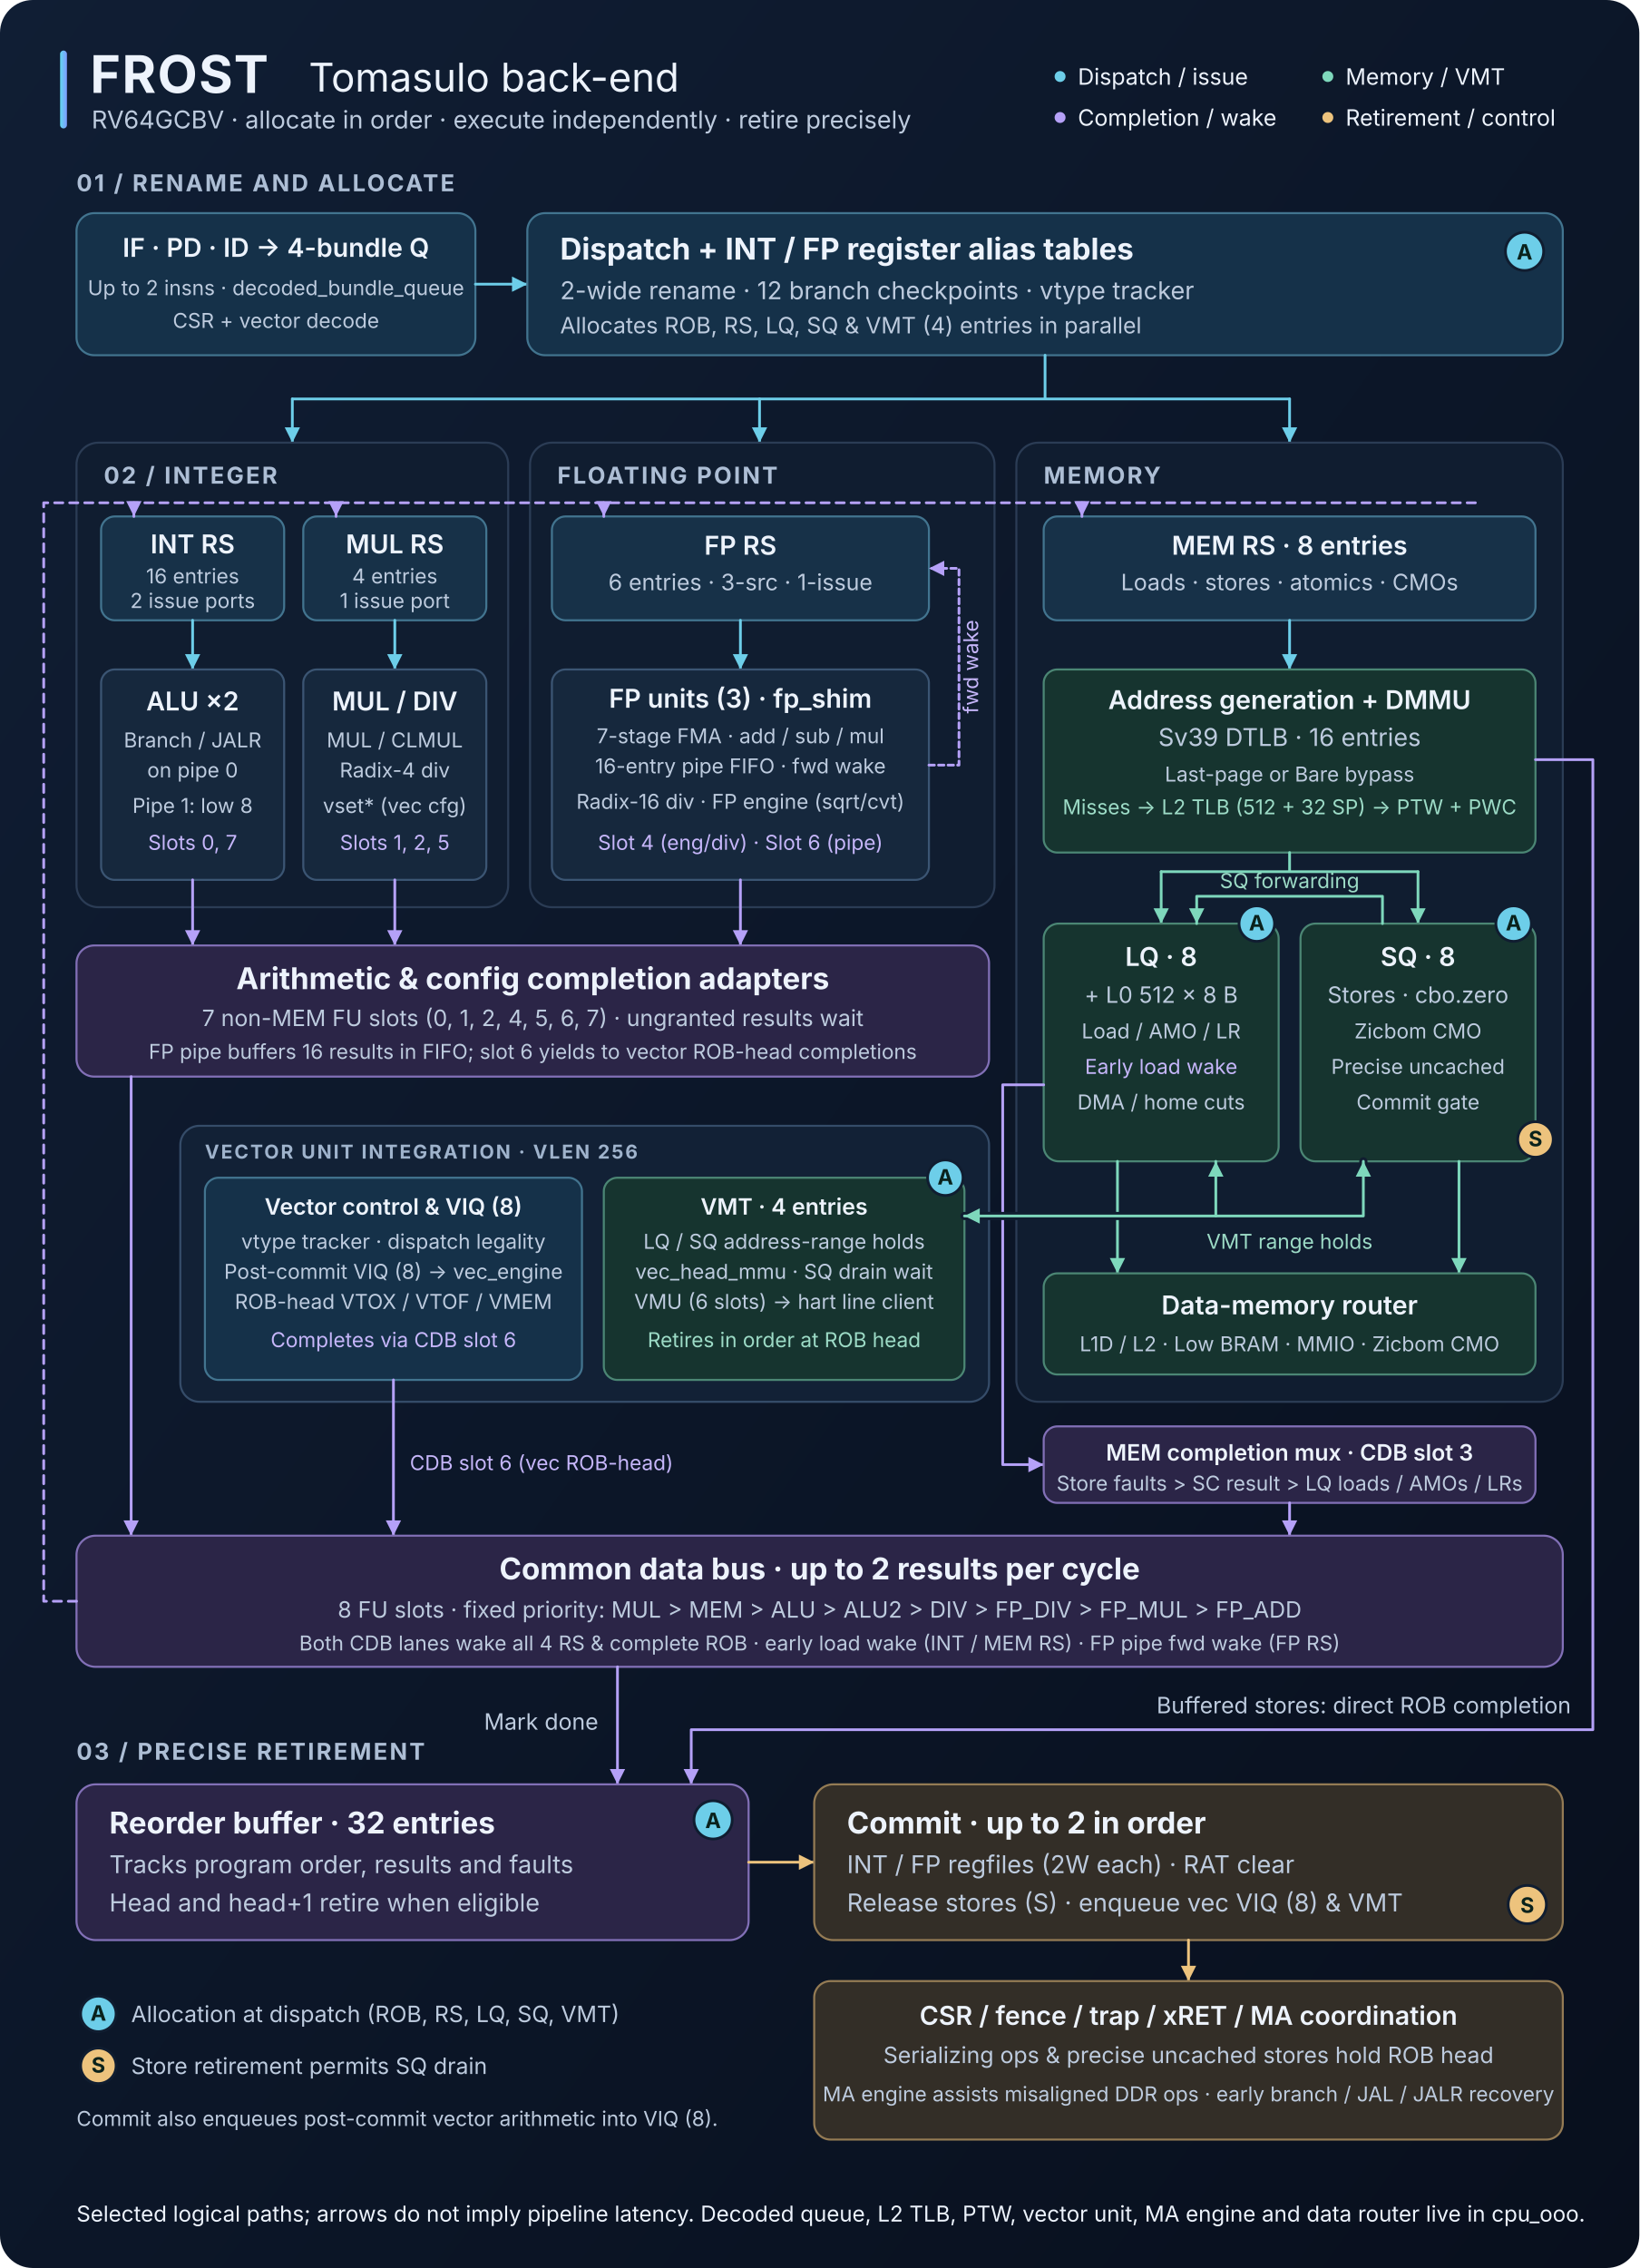
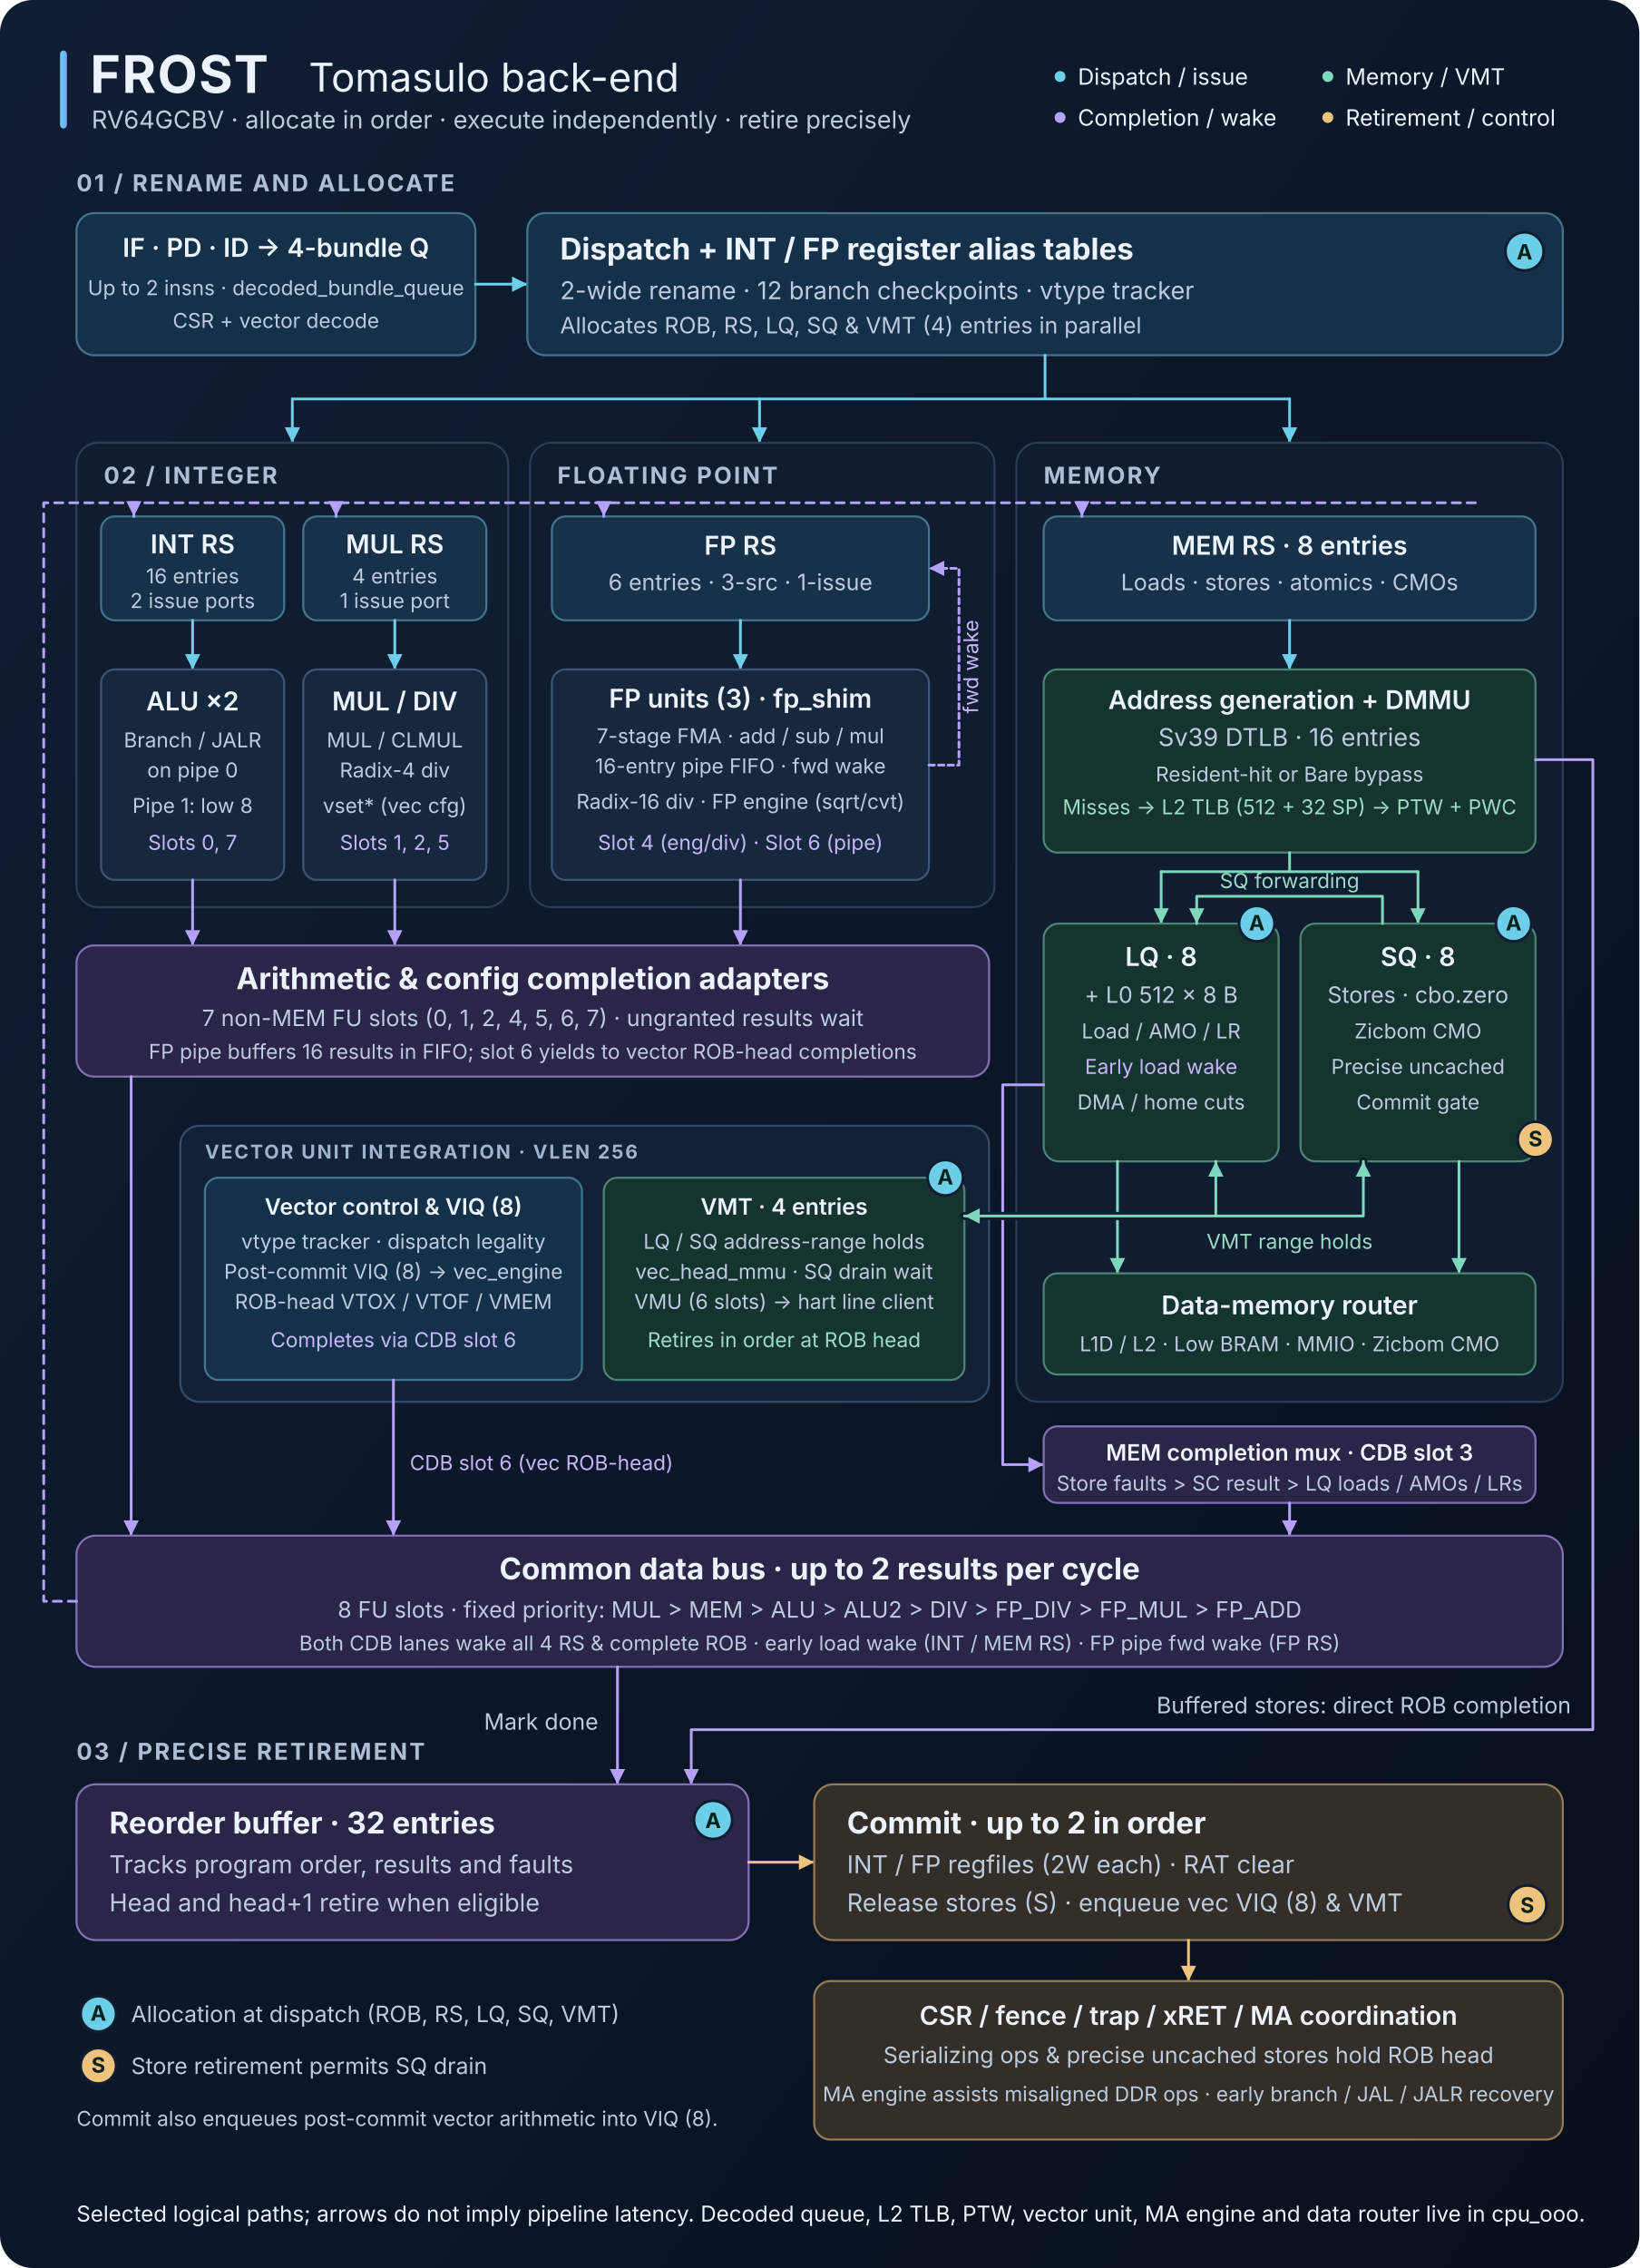
<svg xmlns="http://www.w3.org/2000/svg" width="1200" height="1660" viewBox="0 0 1200 1660" role="img" aria-labelledby="title desc">
  <defs>
    <linearGradient id="background" x2="1" y2="1">
      <stop stop-color="#101e34" />
      <stop offset="1" stop-color="#080f1d" />
    </linearGradient>
    <linearGradient id="header-accent">
      <stop stop-color="#62d8ef" />
      <stop offset="1" stop-color="#7f9cff" />
    </linearGradient>
    <marker id="flow-arrow" viewBox="0 0 10 10" refX="9" refY="5" markerWidth="7" markerHeight="7" orient="auto-start-reverse">
      <path d="M 1 1 L 9 5 L 1 9 Z" fill="#6dcee9" />
    </marker>
    <marker id="result-arrow" viewBox="0 0 10 10" refX="9" refY="5" markerWidth="7" markerHeight="7" orient="auto-start-reverse">
      <path d="M 1 1 L 9 5 L 1 9 Z" fill="#b5a1f8" />
    </marker>
    <marker id="commit-arrow" viewBox="0 0 10 10" refX="9" refY="5" markerWidth="7" markerHeight="7" orient="auto-start-reverse">
      <path d="M 1 1 L 9 5 L 1 9 Z" fill="#edc37d" />
    </marker>
    <marker id="memory-arrow" viewBox="0 0 10 10" refX="9" refY="5" markerWidth="7" markerHeight="7" orient="auto-start-reverse">
      <path d="M 1 1 L 9 5 L 1 9 Z" fill="#7ed8bc" />
    </marker>
    <style>
      text { font-family: -apple-system, BlinkMacSystemFont, "Segoe UI", sans-serif; fill: #edf3fc; }
      .heading { font-size: 22px; font-weight: 650; }
      .label { font-size: 19px; font-weight: 600; }
      .sublabel { font-size: 16.5px; font-weight: 600; }
      .body { font-size: 18px; fill: #bdcbde; }
      .small { font-size: 16.5px; fill: #bdcbde; }
      .xs { font-size: 15px; fill: #bdcbde; }
      .section { font-size: 17px; font-weight: 650; letter-spacing: 1.5px; fill: #adbed5; }
      .subsec { font-size: 14px; font-weight: 650; letter-spacing: 1.3px; fill: #9fb3cc; }
      .center { text-anchor: middle; }
      .panel { fill: #101d30; stroke: #2b3c55; stroke-width: 1.5; }
      .subpanel { fill: #122136; stroke: #354c69; stroke-width: 1.5; }
      .front { fill: #153149; stroke: #42748f; stroke-width: 1.5; }
      .station { fill: #173148; stroke: #42748f; stroke-width: 1.5; }
      .execution { fill: #16283d; stroke: #3b5573; stroke-width: 1.5; }
      .result { fill: #2b2547; stroke: #8270b7; stroke-width: 1.5; }
      .retire { fill: #332e27; stroke: #947b54; stroke-width: 1.5; }
      .memory { fill: #16342f; stroke: #4b8674; stroke-width: 1.5; }
      .flow, .broadcast, .commit, .memlink { fill: none; stroke-width: 2; stroke-linejoin: round; stroke-linecap: round; }
      .flow { stroke: #6dcee9; }
      .broadcast { stroke: #b5a1f8; }
      .commit { stroke: #edc37d; }
      .memlink { stroke: #7ed8bc; }
      .halo { fill: none; stroke: #101d30; stroke-width: 6; stroke-linejoin: round; stroke-linecap: round; }
      .allocation { fill: #6dcee9; stroke: #101d30; stroke-width: 2; }
      .release { fill: #edc37d; stroke: #101d30; stroke-width: 2; }
      .badge-text { font-size: 15.5px; font-weight: 750; fill: #0a221c; text-anchor: middle; }
      .accent-violet { fill: #c6b6fa; }
      .accent-mint { fill: #9cdbc6; }
    </style>
  </defs>
  <rect width="1200" height="1660" rx="24" fill="url(#background)" />
  <rect x="44" y="37" width="5" height="57" rx="2.5" fill="url(#header-accent)" />
  <text x="66" y="68" font-size="38" font-weight="750" letter-spacing="1">FROST</text>
  <text x="226" y="67" font-size="29" fill="#cbd8eb">Tomasulo back-end</text>
  <text x="67" y="94" class="body">RV64GCBV · allocate in order · execute independently · retire precisely</text>
  <g class="small">
    <circle cx="776" cy="56" r="4" fill="#6dcee9" />
    <text x="789" y="62">Dispatch / issue</text>
    <circle cx="972" cy="56" r="4" fill="#7ed8bc" />
    <text x="985" y="62">Memory / VMT</text>
    <circle cx="776" cy="86" r="4" fill="#b5a1f8" />
    <text x="789" y="92">Completion / wake</text>
    <circle cx="972" cy="86" r="4" fill="#edc37d" />
    <text x="985" y="92">Retirement / control</text>
  </g>
  <text x="56" y="140" class="section">01 / RENAME AND ALLOCATE</text>
  <rect x="56" y="156" width="292" height="104" rx="13" class="front" />
  <text x="202" y="188" class="label center">IF · PD · ID → 4-bundle Q</text>
  <text x="202" y="216" class="xs center">Up to 2 insns · decoded_bundle_queue</text>
  <text x="202" y="240" class="xs center">CSR + vector decode</text>
  <path d="M 348 208 H 386" class="flow" marker-end="url(#flow-arrow)" />
  <rect x="386" y="156" width="758" height="104" rx="13" class="front" />
  <text x="410" y="190" class="heading">Dispatch + INT / FP register alias tables</text>
  <text x="410" y="219" class="body">2-wide rename · 12 branch checkpoints · vtype tracker</text>
  <text x="410" y="244" class="small">Allocates ROB, RS, LQ, SQ &amp; VMT (4) entries in parallel</text>
  <circle cx="1116" cy="184" r="14" class="allocation" />
  <text x="1116" y="190" class="badge-text">A</text>
  <path d="M 765 260 V 292 H 214 M 765 292 H 944" class="flow" />
  <g class="flow" marker-end="url(#flow-arrow)">
    <path d="M 214 292 V 324" />
    <path d="M 556 292 V 324" />
    <path d="M 944 292 V 324" />
  </g>
  <rect x="56" y="324" width="316" height="340" rx="16" class="panel" />
  <rect x="388" y="324" width="340" height="340" rx="16" class="panel" />
  <rect x="744" y="324" width="400" height="702" rx="16" class="panel" />
  <text x="76" y="354" class="section">02 / INTEGER</text>
  <text x="408" y="354" class="section">FLOATING POINT</text>
  <text x="764" y="354" class="section">MEMORY</text>
  <g id="stations" class="center">
    <rect x="74" y="378" width="134" height="76" rx="10" class="station" />
    <text x="141" y="405" class="label">INT RS</text>
    <text x="141" y="427" class="xs">16 entries</text>
    <text x="141" y="445" class="xs">2 issue ports</text>
    <rect x="222" y="378" width="134" height="76" rx="10" class="station" />
    <text x="289" y="405" class="label">MUL RS</text>
    <text x="289" y="427" class="xs">4 entries</text>
    <text x="289" y="445" class="xs">1 issue port</text>
    <rect x="404" y="378" width="276" height="76" rx="10" class="station" />
    <text x="542" y="406" class="label">FP RS</text>
    <text x="542" y="432" class="small">6 entries · 3-src · 1-issue</text>
    <rect x="764" y="378" width="360" height="76" rx="10" class="station" />
    <text x="944" y="406" class="label">MEM RS · 8 entries</text>
    <text x="944" y="432" class="small">Loads · stores · atomics · CMOs</text>
  </g>
  <g class="flow" marker-end="url(#flow-arrow)">
    <path d="M 141 454 V 490" />
    <path d="M 289 454 V 490" />
    <path d="M 542 454 V 490" />
    <path d="M 944 454 V 490" />
  </g>
  <g id="exec-units" class="center">
    <rect x="74" y="490" width="134" height="154" rx="10" class="execution" />
    <text x="141" y="520" class="label">ALU ×2</text>
    <text x="141" y="547" class="xs">Branch / JALR</text>
    <text x="141" y="569" class="xs">on pipe 0</text>
    <text x="141" y="595" class="xs">Pipe 1: low 8</text>
    <text x="141" y="622" class="xs accent-violet">Slots 0, 7</text>
    <rect x="222" y="490" width="134" height="154" rx="10" class="execution" />
    <text x="289" y="520" class="label">MUL / DIV</text>
    <text x="289" y="547" class="xs">MUL / CLMUL</text>
    <text x="289" y="569" class="xs">Radix-4 div</text>
    <text x="289" y="595" class="xs">vset* (vec cfg)</text>
    <text x="289" y="622" class="xs accent-violet">Slots 1, 2, 5</text>
    <rect x="404" y="490" width="276" height="154" rx="10" class="execution" />
    <text x="542" y="518" class="label">FP units (3) · fp_shim</text>
    <text x="542" y="544" class="xs">7-stage FMA · add / sub / mul</text>
    <text x="542" y="566" class="xs">16-entry pipe FIFO · fwd wake</text>
    <text x="542" y="592" class="xs">Radix-16 div · FP engine (sqrt/cvt)</text>
    <text x="542" y="622" class="xs accent-violet">Slot 4 (eng/div) · Slot 6 (pipe)</text>
    <rect x="764" y="490" width="360" height="134" rx="10" class="memory" />
    <text x="944" y="519" class="label">Address generation + DMMU</text>
    <text x="944" y="546" class="body">Sv39 DTLB · 16 entries</text>
-     <text x="944" y="572" class="xs">Last-page or Bare bypass</text>
+     <text x="944" y="572" class="xs">Resident-hit or Bare bypass</text>
    <text x="944" y="596" class="xs accent-mint">Misses → L2 TLB (512 + 32 SP) → PTW + PWC</text>
  </g>
  <path d="M 680 560 H 702 V 416 H 680" class="broadcast" stroke-dasharray="4 3" marker-end="url(#result-arrow)" />
  <text x="716" y="488" class="xs accent-violet center" transform="rotate(-90 716 488)">fwd wake</text>
  <g class="broadcast" marker-end="url(#result-arrow)">
    <path d="M 141 644 V 692" />
    <path d="M 289 644 V 692" />
    <path d="M 542 644 V 692" />
  </g>
  <rect x="56" y="692" width="668" height="96" rx="13" class="result" />
  <text x="390" y="724" class="heading center">Arithmetic &amp; config completion adapters</text>
  <text x="390" y="751" class="small center">7 non-MEM FU slots (0, 1, 2, 4, 5, 6, 7) · ungranted results wait</text>
  <text x="390" y="775" class="xs center">FP pipe buffers 16 results in FIFO; slot 6 yields to vector ROB-head completions</text>
  <path d="M 96 788 V 1124" class="broadcast" marker-end="url(#result-arrow)" />
  <rect x="132" y="824" width="592" height="202" rx="14" class="subpanel" />
  <text x="150" y="848" class="subsec">VECTOR UNIT INTEGRATION · VLEN 256</text>
  <g id="vec-integration" class="center">
    <rect x="150" y="862" width="276" height="148" rx="10" class="front" />
    <text x="288" y="889" class="sublabel">Vector control &amp; VIQ (8)</text>
    <text x="288" y="914" class="xs">vtype tracker · dispatch legality</text>
    <text x="288" y="936" class="xs">Post-commit VIQ (8) → vec_engine</text>
    <text x="288" y="958" class="xs">ROB-head VTOX / VTOF / VMEM</text>
    <text x="288" y="986" class="xs accent-violet">Completes via CDB slot 6</text>
    <rect x="442" y="862" width="264" height="148" rx="10" class="memory" />
    <text x="574" y="889" class="sublabel">VMT · 4 entries</text>
    <text x="574" y="914" class="xs">LQ / SQ address-range holds</text>
    <text x="574" y="936" class="xs">vec_head_mmu · SQ drain wait</text>
    <text x="574" y="958" class="xs">VMU (6 slots) → hart line client</text>
    <text x="574" y="986" class="xs accent-mint">Retires in order at ROB head</text>
    <circle cx="692" cy="862" r="13" class="allocation" />
    <text x="692" y="867" class="badge-text">A</text>
  </g>
  <path d="M 288 1010 V 1124" class="broadcast" marker-end="url(#result-arrow)" />
  <text x="300" y="1076" class="xs accent-violet">CDB slot 6 (vec ROB-head)</text>
  <path d="M 944 624 V 638 H 850 M 944 638 H 1038" class="memlink" />
  <g class="memlink" marker-end="url(#memory-arrow)">
    <path d="M 850 638 V 676" />
    <path d="M 1038 638 V 676" />
  </g>
  <g id="mem-queues" class="center">
    <rect x="764" y="676" width="172" height="174" rx="11" class="memory" />
    <text x="850" y="707" class="label">LQ · 8</text>
    <text x="850" y="734" class="small">+ L0 512 × 8 B</text>
    <text x="850" y="760" class="xs">Load / AMO / LR</text>
    <text x="850" y="786" class="xs accent-violet">Early load wake</text>
    <text x="850" y="812" class="xs">DMA / home cuts</text>
    <circle cx="920" cy="676" r="13" class="allocation" />
    <text x="920" y="681" class="badge-text">A</text>
    <rect x="952" y="676" width="172" height="174" rx="11" class="memory" />
    <text x="1038" y="707" class="label">SQ · 8</text>
    <text x="1038" y="734" class="small">Stores · cbo.zero</text>
    <text x="1038" y="760" class="xs">Zicbom CMO</text>
    <text x="1038" y="786" class="xs">Precise uncached</text>
    <text x="1038" y="812" class="xs">Commit gate</text>
    <circle cx="1108" cy="676" r="13" class="allocation" />
    <text x="1108" y="681" class="badge-text">A</text>
    <circle cx="1124" cy="834" r="13" class="release" />
    <text x="1124" y="839" class="badge-text">S</text>
  </g>
  <path d="M 1012 676 V 656 H 876 V 676" class="memlink" marker-end="url(#memory-arrow)" />
  <text x="944" y="650" class="xs center accent-mint">SQ forwarding</text>
  <g class="memlink" marker-end="url(#memory-arrow)">
    <path d="M 818 850 V 932" />
    <path d="M 1068 850 V 932" />
  </g>
  <path d="M 764 794 H 734 V 1072 H 764" class="broadcast" marker-end="url(#result-arrow)" />
  <path d="M 706 890 H 998 V 850" class="halo" />
  <path d="M 706 890 H 998 V 850" class="memlink" marker-start="url(#memory-arrow)" marker-end="url(#memory-arrow)" />
  <path d="M 890 890 V 850" class="memlink" marker-end="url(#memory-arrow)" />
  <text x="944" y="914" class="xs center accent-mint">VMT range holds</text>
  <rect x="764" y="932" width="360" height="74" rx="10" class="memory" />
  <text x="944" y="962" class="label center">Data-memory router</text>
  <text x="944" y="989" class="xs center">L1D / L2 · Low BRAM · MMIO · Zicbom CMO</text>
  <rect x="764" y="1044" width="360" height="56" rx="10" class="result" />
  <text x="944" y="1069" class="sublabel center">MEM completion mux · CDB slot 3</text>
  <text x="944" y="1091" class="xs center">Store faults &gt; SC result &gt; LQ loads / AMOs / LRs</text>
  <path d="M 944 1100 V 1124" class="broadcast" marker-end="url(#result-arrow)" />
  <path d="M 1124 556 H 1166 V 1266 H 506 V 1306" class="broadcast" marker-end="url(#result-arrow)" />
  <text x="1150" y="1254" class="small" text-anchor="end">Buffered stores: direct ROB completion</text>
  <rect x="56" y="1124" width="1088" height="96" rx="14" class="result" />
  <text x="600" y="1156" class="heading center">Common data bus · up to 2 results per cycle</text>
  <text x="600" y="1184" class="small center">8 FU slots · fixed priority: MUL &gt; MEM &gt; ALU &gt; ALU2 &gt; DIV &gt; FP_DIV &gt; FP_MUL &gt; FP_ADD</text>
  <text x="600" y="1208" class="xs center">Both CDB lanes wake all 4 RS &amp; complete ROB · early load wake (INT / MEM RS) · FP pipe fwd wake (FP RS)</text>
  <path d="M 56 1172 H 32 V 368 H 1080" class="broadcast" stroke-dasharray="6 5" />
  <g class="broadcast" marker-end="url(#result-arrow)">
    <path d="M 98 368 V 378" />
    <path d="M 246 368 V 378" />
    <path d="M 442 368 V 378" />
    <path d="M 792 368 V 378" />
  </g>
  <path d="M 452 1220 V 1306" class="broadcast" marker-end="url(#result-arrow)" />
  <text x="438" y="1266" class="small" text-anchor="end">Mark done</text>
  <text x="56" y="1288" class="section">03 / PRECISE RETIREMENT</text>
  <rect x="56" y="1306" width="492" height="114" rx="14" class="result" />
  <text x="80" y="1342" class="heading">Reorder buffer · 32 entries</text>
  <text x="80" y="1371" class="body">Tracks program order, results and faults</text>
  <text x="80" y="1399" class="body">Head and head+1 retire when eligible</text>
  <circle cx="522" cy="1332" r="14" class="allocation" />
  <text x="522" y="1338" class="badge-text">A</text>
  <path d="M 548 1363 H 596" class="commit" marker-end="url(#commit-arrow)" />
  <rect x="596" y="1306" width="548" height="114" rx="14" class="retire" />
  <text x="620" y="1342" class="heading">Commit · up to 2 in order</text>
  <text x="620" y="1371" class="body">INT / FP regfiles (2W each) · RAT clear</text>
  <text x="620" y="1399" class="body">Release stores (S) · enqueue vec VIQ (8) &amp; VMT</text>
  <circle cx="1118" cy="1394" r="14" class="release" />
  <text x="1118" y="1400" class="badge-text">S</text>
  <path d="M 870 1420 V 1450" class="commit" marker-end="url(#commit-arrow)" />
  <rect x="596" y="1450" width="548" height="116" rx="12" class="retire" />
  <text x="870" y="1482" class="label center">CSR / fence / trap / xRET / MA coordination</text>
  <text x="870" y="1510" class="small center">Serializing ops &amp; precise uncached stores hold ROB head</text>
  <text x="870" y="1538" class="xs center">MA engine assists misaligned DDR ops · early branch / JAL / JALR recovery</text>
  <circle cx="72" cy="1474" r="13" class="allocation" />
  <text x="72" y="1479" class="badge-text">A</text>
  <text x="96" y="1480" class="small">Allocation at dispatch (ROB, RS, LQ, SQ, VMT)</text>
  <circle cx="72" cy="1512" r="13" class="release" />
  <text x="72" y="1517" class="badge-text">S</text>
  <text x="96" y="1518" class="small">Store retirement permits SQ drain</text>
  <text x="56" y="1556" class="xs">Commit also enqueues post-commit vector arithmetic into VIQ (8).</text>
  <text x="56" y="1626" font-size="16" fill="#a9bad0">Selected logical paths; arrows do not imply pipeline latency. Decoded queue, L2 TLB, PTW, vector unit, MA engine and data router live in cpu_ooo.</text>
</svg>
